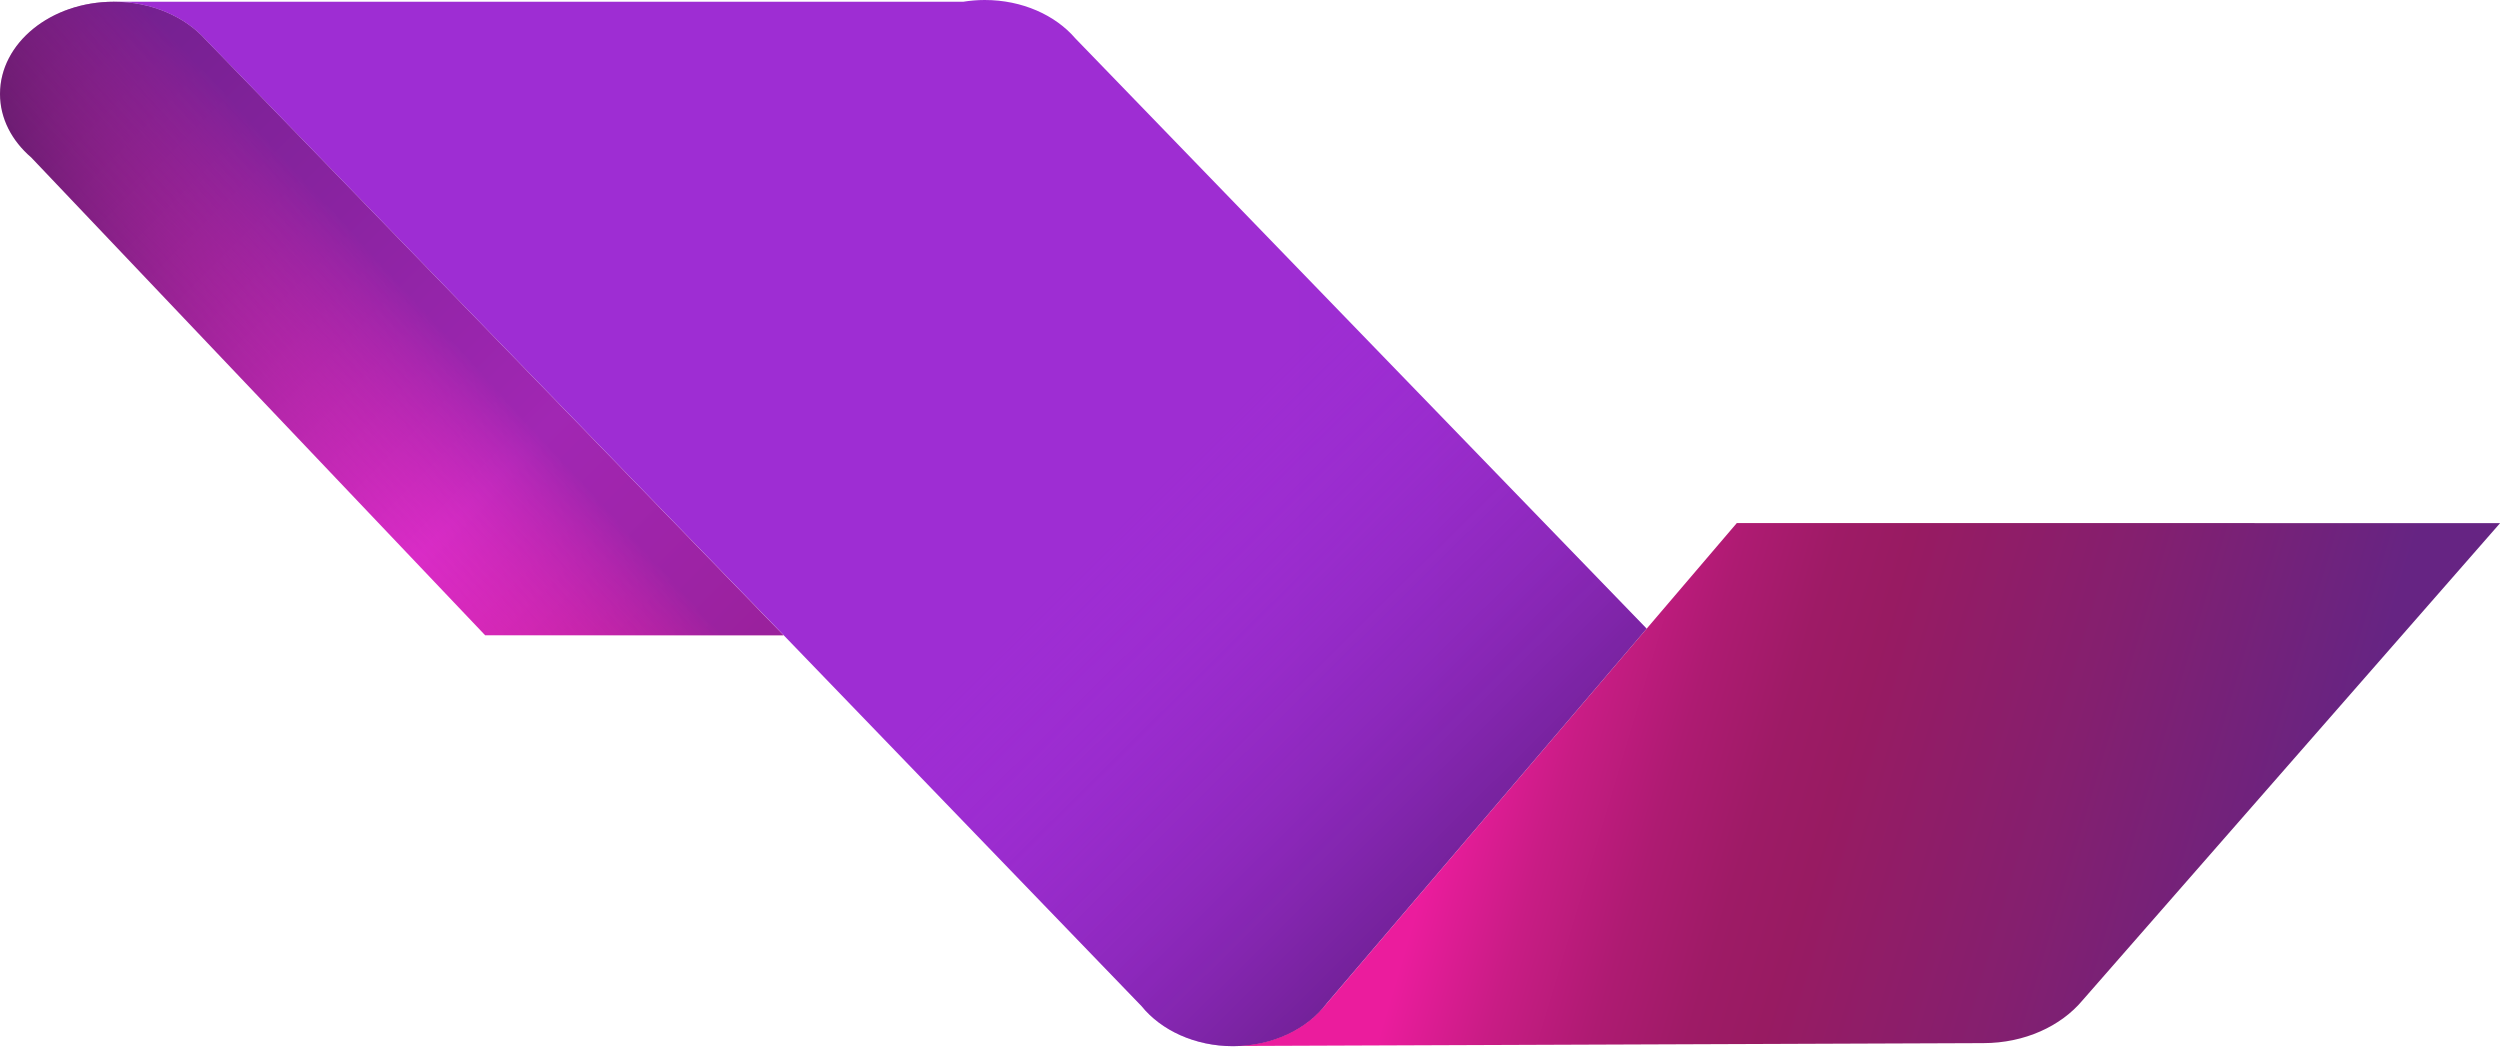
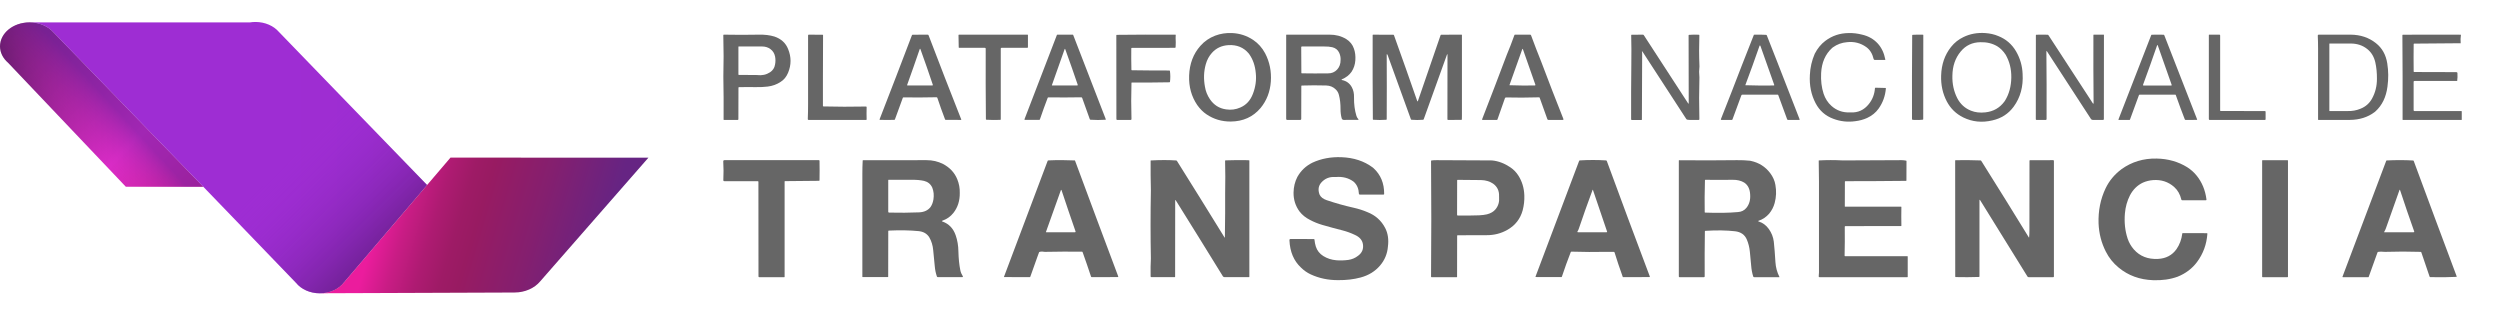
- <svg xmlns="http://www.w3.org/2000/svg" version="1.1" viewBox="0 0 271.3 113.52">
+ <svg xmlns="http://www.w3.org/2000/svg" version="1.1" id="Capa_1" x="0px" y="0px" viewBox="0 0 1046 138.18" style="enable-background:new 0 0 1046 138.18;" xml:space="preserve">
  <style type="text/css">
	.st0{fill:url(#SVGID_1_);}
- 	.st1{fill:url(#SVGID_00000158023079009650688450000008294902320413892781_);}
- 	.st2{fill:url(#SVGID_00000139258715634282862290000002340333600055667861_);}
- 	.st3{fill:url(#SVGID_00000000189523202895727950000007180721209116314770_);}
- 	.st4{fill:url(#SVGID_00000133507311146282193880000000652729968065372845_);}
+ 	.st1{fill:url(#SVGID_00000132072044785012134660000008508322930311767470_);}
+ 	.st2{fill:url(#SVGID_00000036968645250115104250000006983995274742216071_);}
+ 	.st3{fill:url(#SVGID_00000105413973765108365400000011865591977155133835_);}
+ 	.st4{fill:url(#SVGID_00000121959852877863814230000012457077881995285915_);}
+ 	.st5{fill:#666666;}
</style>
  <g id="figura">
    <g>
-       <linearGradient id="SVGID_1_" gradientUnits="userSpaceOnUse" x1="-19.754" y1="-20.619" x2="103.651" y2="102.786">
+       <linearGradient id="SVGID_1_" gradientUnits="userSpaceOnUse" x1="-19.753" y1="145.81" x2="103.653" y2="22.405" gradientTransform="matrix(1 0 0 -1 0 134.38)">
        <stop offset="0.088" style="stop-color:#3E164F" />
        <stop offset="0.592" style="stop-color:#DA2CC8" />
        <stop offset="0.67" style="stop-color:#D427B4" />
        <stop offset="0.83" style="stop-color:#C31A80" />
        <stop offset="0.976" style="stop-color:#B30D4B" />
      </linearGradient>
-       <path class="st0" d="M22.33,4.33c-2.24-2.51-5.88-4.14-9.99-4.14C5.52,0.19,0,4.67,0,10.2c0,2.67,1.29,5.09,3.39,6.89l0,0    l49.26,51.85h32.37L22.33,4.33z" />
-       <linearGradient id="SVGID_00000105422638795005841000000002868654312472600747_" gradientUnits="userSpaceOnUse" x1="12.339" y1="56.761" x2="178.684" y2="56.761">
+       <path class="st0" d="M22.33,13.52c-2.24-2.51-5.88-4.14-9.99-4.14C5.52,9.38,0,13.86,0,19.39c0,2.67,1.29,5.09,3.39,6.89l0,0    l49.26,51.85h32.37L22.33,13.52z" />
+       <linearGradient id="SVGID_00000029766328558912198810000016846901037422747778_" gradientUnits="userSpaceOnUse" x1="12.34" y1="68.425" x2="178.69" y2="68.425" gradientTransform="matrix(1 0 0 -1 0 134.38)">
        <stop offset="0.176" style="stop-color:#9E2DD3" />
        <stop offset="0.592" style="stop-color:#9E2DD3" />
        <stop offset="0.955" style="stop-color:#9D2DD1" />
      </linearGradient>
-       <path style="fill:url(#SVGID_00000105422638795005841000000002868654312472600747_);" d="M116.7,4.17L116.7,4.17    C114.54,1.65,110.94,0,106.86,0c-0.8,0-1.59,0.07-2.34,0.19l0,0H12.34c4.11,0,7.75,1.63,9.99,4.14l62.38,64.26l39.17,40.59l0,0    c2.12,2.62,5.78,4.35,9.93,4.35c4.3,0,8.06-1.85,10.15-4.63h0l34.73-40.68L116.7,4.17z" />
-       <linearGradient id="SVGID_00000147914527908888747330000006769006331185177238_" gradientUnits="userSpaceOnUse" x1="126.865" y1="62.476" x2="323.369" y2="121.218">
+       <path style="fill:url(#SVGID_00000029766328558912198810000016846901037422747778_);" d="M116.7,13.36L116.7,13.36    c-2.16-2.52-5.76-4.17-9.84-4.17c-0.8,0-1.59,0.07-2.34,0.19l0,0H12.34c4.11,0,7.75,1.63,9.99,4.14l62.38,64.26l39.17,40.59l0,0    c2.12,2.62,5.78,4.35,9.93,4.35c4.3,0,8.06-1.85,10.15-4.63l0,0l34.73-40.68L116.7,13.36z" />
+       <linearGradient id="SVGID_00000036253220796384985160000003004782799609398441_" gradientUnits="userSpaceOnUse" x1="126.869" y1="62.729" x2="323.373" y2="3.987" gradientTransform="matrix(1 0 0 -1 0 134.38)">
        <stop offset="0.176" style="stop-color:#EB1C9D" />
        <stop offset="0.23" style="stop-color:#C91C85" />
        <stop offset="0.285" style="stop-color:#AE1B72" />
        <stop offset="0.333" style="stop-color:#9E1B66" />
        <stop offset="0.37" style="stop-color:#981B62" />
        <stop offset="0.487" style="stop-color:#841F6F" />
        <stop offset="0.627" style="stop-color:#662483" />
      </linearGradient>
-       <path style="fill:url(#SVGID_00000147914527908888747330000006769006331185177238_);" d="M188.48,56.76l-44.84,52.53    c-0.05,0.07-0.11,0.13-0.17,0.19l-0.05,0.06l-0.01,0c-2.09,2.33-5.44,3.87-9.23,3.96l-0.02,0.01l81.07-0.31    c4.49,0,8.44-1.85,10.78-4.66l45.3-51.77L188.48,56.76z" />
-       <linearGradient id="SVGID_00000057829242155668589940000010903487970080219839_" gradientUnits="userSpaceOnUse" x1="59.454" y1="-2.951" x2="162.003" y2="100.527">
+       <path style="fill:url(#SVGID_00000036253220796384985160000003004782799609398441_);" d="M188.48,65.95l-44.84,52.53    c-0.05,0.07-0.11,0.13-0.17,0.19l-0.05,0.06h-0.01c-2.09,2.33-5.44,3.87-9.23,3.96l-0.02,0.01l81.07-0.31    c4.49,0,8.44-1.85,10.78-4.66l45.3-51.77L188.48,65.95z" />
+       <linearGradient id="SVGID_00000118375685199763943430000008887286125355639485_" gradientUnits="userSpaceOnUse" x1="59.454" y1="128.141" x2="162.003" y2="24.663" gradientTransform="matrix(1 0 0 -1 0 134.38)">
        <stop offset="0.176" style="stop-color:#9E2DD3;stop-opacity:0" />
        <stop offset="0.592" style="stop-color:#9E2DD3;stop-opacity:0" />
        <stop offset="0.672" style="stop-color:#8F29BF;stop-opacity:0.111" />
        <stop offset="0.836" style="stop-color:#681E8B;stop-opacity:0.336" />
        <stop offset="0.955" style="stop-color:#491561;stop-opacity:0.5" />
      </linearGradient>
-       <path style="fill:url(#SVGID_00000057829242155668589940000010903487970080219839_);" d="M116.7,4.17L116.7,4.17    C114.54,1.65,110.94,0,106.86,0c-0.8,0-1.59,0.07-2.34,0.19l0,0H12.34c4.11,0,7.75,1.63,9.99,4.14l62.38,64.26l39.17,40.59l0,0    c2.12,2.62,5.78,4.35,9.93,4.35c4.3,0,8.06-1.85,10.15-4.63h0l34.73-40.68L116.7,4.17z" />
-       <linearGradient id="SVGID_00000121259566376958630330000011038696769798099642_" gradientUnits="userSpaceOnUse" x1="-49.612" y1="122.266" x2="68.227" y2="14.062">
+       <path style="fill:url(#SVGID_00000118375685199763943430000008887286125355639485_);" d="M116.7,13.36L116.7,13.36    c-2.16-2.52-5.76-4.17-9.84-4.17c-0.8,0-1.59,0.07-2.34,0.19l0,0H12.34c4.11,0,7.75,1.63,9.99,4.14l62.38,64.26l39.17,40.59l0,0    c2.12,2.62,5.78,4.35,9.93,4.35c4.3,0,8.06-1.85,10.15-4.63l0,0l34.73-40.68L116.7,13.36z" />
+       <linearGradient id="SVGID_00000120543546767913429710000009702393188552094863_" gradientUnits="userSpaceOnUse" x1="-49.613" y1="2.926" x2="68.226" y2="111.129" gradientTransform="matrix(1 0 0 -1 0 134.38)">
        <stop offset="0.088" style="stop-color:#3E164F;stop-opacity:0" />
        <stop offset="0.679" style="stop-color:#D928B5;stop-opacity:0" />
        <stop offset="0.715" style="stop-color:#C527B2;stop-opacity:0.158" />
        <stop offset="0.788" style="stop-color:#9124A9;stop-opacity:0.482" />
        <stop offset="0.815" style="stop-color:#7C23A5;stop-opacity:0.6" />
      </linearGradient>
-       <path style="fill:url(#SVGID_00000121259566376958630330000011038696769798099642_);" d="M22.33,4.33    c-2.24-2.51-5.88-4.14-9.99-4.14C5.52,0.19,0,4.67,0,10.2c0,2.67,1.29,5.09,3.39,6.89l0,0l49.26,51.85h32.37L22.33,4.33z" />
+       <path style="fill:url(#SVGID_00000120543546767913429710000009702393188552094863_);" d="M22.33,13.52    c-2.24-2.51-5.88-4.14-9.99-4.14C5.52,9.38,0,13.86,0,19.39c0,2.67,1.29,5.09,3.39,6.89l0,0l49.26,51.85h32.37L22.33,13.52z" />
    </g>
  </g>
+   <path class="st5" d="M515.52,13.83c3.2,0.15,6.12,1.1,8.75,2.84c2.11,1.4,3.8,3.28,5.06,5.63c1.89,3.63,2.68,7.56,2.39,11.79  c-0.3,4.28-1.73,7.98-4.3,11.11c-3.16,3.73-7.31,5.61-12.46,5.65c-3.74,0.03-7.13-0.97-10.15-3.01c-1.41-0.94-2.7-2.23-3.88-3.88  c-2.43-3.57-3.57-7.68-3.4-12.35c0.18-4.92,1.74-9.06,4.7-12.41c1.7-1.93,3.76-3.35,6.19-4.28  C510.64,14.08,513.02,13.71,515.52,13.83z M507.06,22.13c-1.18,1.31-2.04,2.9-2.56,4.75c-0.85,3.02-0.96,6.17-0.34,9.45  c0.29,1.83,0.98,3.55,2.05,5.15c1.66,2.46,3.91,3.88,6.75,4.28c2.1,0.33,4.11,0.07,6.02-0.79c2.44-1.05,4.18-2.94,5.23-5.69  c1.12-2.9,1.52-5.8,1.21-8.69c-0.27-3.07-1.17-5.7-2.71-7.89c-0.09-0.12-0.18-0.24-0.27-0.36c-2.12-2.51-4.95-3.66-8.49-3.46  C511.13,19.06,508.84,20.14,507.06,22.13z" />
+   <path class="st5" d="M773.46,13.83c1.85-0.05,3.72,0.17,5.63,0.66c2.67,0.61,4.85,1.85,6.55,3.7c1.59,1.73,2.65,3.96,3.18,6.7  c0.03,0.13-0.03,0.19-0.16,0.19c-1.36,0-2.77,0-4.23,0c-0.26,0-0.43-0.13-0.5-0.38c-0.52-2.23-1.54-3.89-3.08-5  c-2.39-1.71-5.08-2.39-8.08-2.05c-2.17,0.18-4.12,0.9-5.87,2.15c-0.12,0.09-0.24,0.18-0.35,0.28c-2.83,2.58-4.36,6.09-4.59,10.51  c-0.16,3.14,0.18,6.02,1.04,8.64c0.68,2.03,1.77,3.72,3.26,5.06c2.15,1.93,4.69,2.84,7.63,2.74c0.15,0,0.3,0,0.45,0  c3.05,0.16,5.57-0.99,7.57-3.48c1.53-1.9,2.39-4.11,2.57-6.64c0.01-0.15,0.1-0.22,0.25-0.21c1.34,0.07,2.71,0.1,4.11,0.1  c0.15,0,0.22,0.08,0.21,0.23c-0.26,3.13-1.27,5.92-3.02,8.39c-1.21,1.7-2.82,3.01-4.84,3.94c-1.5,0.68-3.16,1.13-4.95,1.35  c-3.2,0.44-6.26,0.1-9.17-1.01c-3.3-1.21-5.78-3.38-7.43-6.53c-1.84-3.51-2.64-7.44-2.39-11.79c0.13-3.08,0.81-6.05,2.04-8.89  c1.16-2.24,2.62-4.03,4.4-5.37C766.54,14.96,769.8,13.87,773.46,13.83L773.46,13.83z" />
+   <path class="st5" d="M830.61,13.83c2.01,0.14,3.84,0.55,5.49,1.26c3.2,1.27,5.68,3.41,7.43,6.41c1.69,2.92,2.6,6.06,2.73,9.43  c0.32,5.29-0.93,9.86-3.74,13.7c-2.18,2.98-5.14,4.89-8.89,5.74c-4.35,1.04-8.42,0.62-12.21-1.24c-3.02-1.49-5.32-3.73-6.89-6.72  c-1.71-3.27-2.49-6.87-2.36-10.8c0.14-4.68,1.52-8.66,4.14-11.96c1.43-1.8,3.16-3.18,5.2-4.14  C824.25,14.17,827.29,13.61,830.61,13.83L830.61,13.83z M820.34,21.57c-2.25,2.72-3.4,6.07-3.46,10.04  c-0.1,3.43,0.58,6.59,2.03,9.45c1.29,2.49,3.21,4.25,5.77,5.26c1.74,0.7,3.72,0.94,5.94,0.7c3.4-0.36,6.08-1.88,8.05-4.57  c0.09-0.12,0.18-0.25,0.25-0.37c1.69-2.75,2.56-5.98,2.61-9.68c0.05-3.55-0.75-6.73-2.39-9.54c-1.03-1.55-2.21-2.73-3.55-3.54  c-2.06-1.19-4.39-1.74-7-1.66C825.2,17.71,822.45,19.01,820.34,21.57z" />
+   <path class="st5" d="M583.24,14.74c3.28,9.12,6.52,18.28,9.72,27.51c0.1,0.28,0.2,0.28,0.3,0c3.21-9.26,6.37-18.43,9.47-27.5  c0.05-0.14,0.15-0.22,0.3-0.22c2.69-0.03,5.52-0.04,8.5-0.03c0.09,0,0.14,0.05,0.14,0.14c0.04,8.5,0.04,16.97,0,25.41  c-0.01,2.83-0.01,5.68,0,8.55c0.02,1.03-0.03,1.54-0.14,1.55c-1.74,0.03-3.62,0.04-5.65,0.03c-0.19,0-0.28-0.1-0.28-0.29  c-0.01-9.19,0-18.13,0.03-26.81c0-0.56-0.09-0.57-0.28-0.05c-3.32,9.16-6.54,18.11-9.66,26.85c-0.05,0.14-0.15,0.22-0.3,0.23  c-1.59,0.13-3.19,0.13-4.78,0c-0.15-0.01-0.25-0.09-0.3-0.23c-3.25-8.97-6.5-17.95-9.75-26.92c-0.05-0.14-0.15-0.23-0.3-0.26  c-0.04-0.01-0.06,0-0.06,0.05c0.05,9.11,0.05,18.15,0,27.12c0,0.15-0.07,0.23-0.23,0.24c-1.78,0.13-3.57,0.13-5.34,0  c-0.15-0.01-0.23-0.09-0.23-0.24c-0.09-11.5-0.12-23.22-0.08-35.16c0-0.14,0.07-0.2,0.2-0.2c3.07-0.01,5.88,0,8.44,0.03  C583.09,14.53,583.19,14.6,583.24,14.74z" />
+   <path class="st5" d="M302.87,14.5c5.02,0.1,9.94,0.1,14.74,0c2.35-0.05,4.48,0.21,6.41,0.79c2.8,0.95,4.71,2.69,5.71,5.2  c1.38,3.34,1.38,6.65,0,9.96c-0.71,1.7-1.76,2.98-3.15,3.83c-1.58,1.05-3.36,1.69-5.37,1.94c-1.49,0.18-3.18,0.26-5.06,0.23  c-2.57-0.04-4.88-0.03-6.95,0.02c-0.15,0-0.23,0.08-0.23,0.23c-0.03,4.34-0.04,8.73-0.03,13.18c0,0.2-0.1,0.3-0.3,0.3  c-2.05,0-3.96,0-5.73,0c-0.11,0-0.16-0.05-0.16-0.16c0.05-6.18,0.01-12.09-0.1-17.73c0-0.15,0-0.3,0-0.45  c0.15-5.37,0.14-11.06-0.02-17.08C302.63,14.59,302.71,14.5,302.87,14.5z M322.36,20.55c-0.96-0.72-2.1-1.09-3.4-1.1  c-3.3-0.03-6.59-0.03-9.87,0c-0.09,0-0.14,0.05-0.14,0.14c0,3.73,0,7.58,0,11.53c0,0.15,0.07,0.23,0.22,0.23  c2.27,0.03,4.68,0.04,7.21,0.03c0.15,0,0.3,0.01,0.45,0.03c2.01,0.24,3.8-0.15,5.37-1.18c1.16-0.77,1.85-1.83,2.08-3.21  c0.23-1.17,0.23-2.31,0-3.43C324.01,22.31,323.37,21.29,322.36,20.55z" />
+   <path class="st5" d="M338.39,14.51c2.24-0.02,4.16-0.01,5.75,0.02c0.15,0,0.23,0.08,0.23,0.23c0.02,6,0,12.02-0.06,18.06  c-0.03,3.82-0.04,7.64,0,11.48c0,0.15,0.08,0.23,0.23,0.23c5.66,0.15,11.58,0.16,17.76,0.04c0.21,0,0.31,0.09,0.3,0.3  c-0.05,1.68-0.05,3.38,0,5.08c0,0.15-0.07,0.23-0.22,0.23c-8.16,0-16.19,0-24.07,0c-0.23,0-0.34-0.12-0.33-0.35  c0.09-1.97,0.12-4.07,0.12-6.29c-0.03-9.6-0.03-19.18,0-28.73C338.1,14.61,338.2,14.51,338.39,14.51z" />
+   <path class="st5" d="M381.87,14.53c1.79-0.03,3.88-0.04,6.27-0.03c0.19,0,0.32,0.09,0.38,0.27c4.47,11.73,9.02,23.47,13.67,35.21  c0.05,0.12,0,0.18-0.13,0.19c-2.44,0.01-4.56,0-6.36-0.02c-0.15,0-0.25-0.08-0.3-0.22c-1.12-2.93-2.18-5.91-3.2-8.96  c-0.06-0.19-0.19-0.28-0.4-0.28c-5.05,0.11-9.63,0.13-13.77,0.05c-0.15,0-0.25,0.07-0.3,0.21c-1.1,2.99-2.19,5.98-3.28,8.98  c-0.05,0.14-0.15,0.21-0.3,0.22c-1.93,0.05-3.92,0.04-5.95,0c-0.18,0-0.23-0.09-0.17-0.26c4.61-11.85,9.12-23.57,13.52-35.15  C381.61,14.6,381.72,14.53,381.87,14.53L381.87,14.53z M384.78,20.64c-1.71,4.98-3.45,9.95-5.23,14.89c-0.06,0.16,0,0.23,0.17,0.23  c3.44,0,6.88,0,10.33,0c0.23,0,0.31-0.11,0.23-0.33c-1.67-5-3.39-9.93-5.15-14.8C385.01,20.32,384.89,20.32,384.78,20.64  L384.78,20.64z" />
+   <path class="st5" d="M401.26,14.5c9.55,0,19.1,0,28.66,0c0.11,0,0.17,0.06,0.17,0.17c0,1.61,0,3.29,0,5.04c0,0.2-0.1,0.3-0.3,0.3  c-3.55,0-7.13,0-10.75,0c-0.21,0-0.32,0.1-0.32,0.32c0,9.77,0,19.63,0,29.59c0,0.14-0.07,0.22-0.22,0.23  c-1.99,0.08-3.92,0.06-5.77-0.05c-0.15-0.01-0.23-0.09-0.23-0.24c-0.09-9.59-0.12-19.42-0.08-29.49c0-0.24-0.12-0.36-0.36-0.36  c-3.7,0-7.27,0-10.72,0c-0.14,0-0.2-0.07-0.21-0.2c-0.02-1.67-0.05-3.37-0.09-5.1C401.05,14.57,401.12,14.5,401.26,14.5L401.26,14.5  z" />
+   <path class="st5" d="M442.4,14.5c2.14,0,4.29,0,6.46,0c0.07,0,0.13,0.04,0.15,0.1c4.58,11.78,9.13,23.54,13.65,35.28  c0.05,0.14,0.01,0.21-0.14,0.22c-2.08,0.14-4.16,0.14-6.24,0c-0.15-0.01-0.25-0.08-0.31-0.23c-0.99-2.64-2.05-5.6-3.18-8.87  c-0.07-0.19-0.2-0.29-0.41-0.29c-4.65,0.08-9.22,0.09-13.72,0.03c-0.15,0-0.25,0.07-0.31,0.21c-1.07,2.77-2.15,5.77-3.25,8.99  c-0.05,0.15-0.16,0.22-0.32,0.22c-2.02,0-3.98,0-5.9,0c-0.23,0-0.3-0.1-0.22-0.31c4.52-11.75,9.04-23.5,13.56-35.26  C442.28,14.54,442.33,14.5,442.4,14.5L442.4,14.5z M445.4,20.68c-1.71,4.95-3.47,9.92-5.28,14.92c-0.04,0.11,0,0.17,0.12,0.17  c3.51,0,6.99,0,10.43,0c0.23,0,0.32-0.11,0.24-0.33c-1.68-4.96-3.41-9.88-5.18-14.76C445.61,20.37,445.5,20.37,445.4,20.68  L445.4,20.68z" />
+   <path class="st5" d="M491.76,14.51c0.18,0,0.23,0.08,0.16,0.24c-0.05,0.3-0.06,0.66-0.04,1.1c0.08,1.27,0.08,2.55,0,3.84  c0,0.22-0.11,0.32-0.32,0.32c-6.16-0.01-12.16,0-18,0.03c-0.15,0-0.23,0.08-0.23,0.23c-0.04,2.84-0.02,5.81,0.05,8.89  c0,0.15,0.08,0.23,0.23,0.23c5.19,0.08,10.41,0.12,15.64,0.11c0.15,0,0.23,0.08,0.25,0.23c0.2,1.47,0.21,2.97,0.03,4.47  c-0.02,0.15-0.1,0.23-0.25,0.23c-4.97,0.09-10.2,0.13-15.7,0.11c-0.11,0-0.17,0.05-0.17,0.16c-0.15,5.06-0.15,10.09,0,15.07  c0,0.27-0.13,0.41-0.4,0.41c-1.91,0-3.76,0-5.56,0c-0.23,0-0.35-0.12-0.35-0.35c0.01-11.96,0-23.64-0.03-35.02  c0-0.15,0.08-0.23,0.23-0.23C474.92,14.49,483.07,14.46,491.76,14.51L491.76,14.51z" />
+   <path class="st5" d="M538.27,14.5c6,0.04,12.01,0.04,18.01,0c2.58-0.02,4.9,0.59,6.95,1.83c1.61,1,2.7,2.35,3.26,4.05  c0.51,1.42,0.71,3.03,0.59,4.81c-0.11,1.76-0.63,3.37-1.58,4.84c-0.96,1.37-2.31,2.43-4.05,3.15c-0.22,0.09-0.2,0.19,0.03,0.31  c1.84,0.36,3.21,1.35,4.11,2.98c0.69,1.26,1,2.71,0.93,4.36c-0.04,2.78,0.3,5.33,1.01,7.65c0.18,0.56,0.44,1.01,0.78,1.34  c0.19,0.21,0.15,0.31-0.14,0.32c-1.85,0.04-3.81,0.05-5.89,0.03c-0.49,0-0.8-0.24-0.93-0.71c-0.32-1.17-0.48-2.43-0.47-3.79  c0.01-2.2-0.21-4.19-0.68-5.96c-0.25-0.98-0.73-1.77-1.44-2.39c-1.02-0.99-2.31-1.5-3.85-1.55c-3.48-0.1-6.89-0.09-10.21,0.02  c-0.15,0-0.23,0.08-0.23,0.23c-0.03,4.34-0.04,8.89-0.03,13.67c0,0.32-0.16,0.49-0.48,0.49c-1.78,0-3.56,0-5.33,0  c-0.32,0-0.49-0.16-0.49-0.49c0-11.68,0-23.37,0-35.07C538.16,14.54,538.2,14.5,538.27,14.5z M544.43,19.73  c0.02,3.84,0.04,7.41,0.06,10.72c0,0.15,0.08,0.23,0.23,0.23c3.55,0.06,7.18,0.07,10.89,0.02c1.55,0.02,2.83-0.5,3.83-1.58  c0.99-1.06,1.48-2.41,1.46-4.05c0.06-1.02-0.14-2.02-0.59-3.01c-0.56-1.2-1.52-1.97-2.87-2.3c-0.98-0.23-2.12-0.33-3.4-0.31  c-2.89,0.04-5.99,0.04-9.32,0C544.53,19.46,544.43,19.55,544.43,19.73z" />
+   <path class="st5" d="M633.89,14.5c2.11,0,4.21,0,6.28,0c0.21,0,0.36,0.1,0.43,0.3c1.44,3.9,2.88,7.63,4.31,11.18  c2.94,7.81,6,15.72,9.19,23.73c0.13,0.31,0.02,0.47-0.32,0.47c-2.08,0-4.04,0-5.9,0c-0.23,0-0.39-0.11-0.47-0.33  c-1.08-2.92-2.16-5.91-3.21-8.95c-0.04-0.13-0.13-0.18-0.26-0.18c-4.99,0.15-9.58,0.16-13.8,0.05c-0.24,0-0.4,0.1-0.48,0.33  c-1,2.9-2.04,5.86-3.12,8.87c-0.05,0.15-0.16,0.22-0.31,0.22c-2.16,0-4.11,0-5.87,0c-0.24,0-0.32-0.11-0.23-0.33  c3.51-9.01,6.94-17.97,10.29-26.88c1.13-2.69,2.19-5.45,3.2-8.27C633.67,14.57,633.76,14.5,633.89,14.5L633.89,14.5z M636.91,20.6  c-1.77,5.03-3.54,10.02-5.33,14.95c-0.02,0.07,0,0.1,0.08,0.11c3.35,0.12,6.82,0.16,10.42,0.11c0.29,0,0.39-0.14,0.29-0.41  c-1.75-4.96-3.47-9.88-5.18-14.75C637.09,20.34,637,20.34,636.91,20.6L636.91,20.6z" />
+   <path class="st5" d="M682.7,14.53c1.26-0.03,2.83-0.04,4.72-0.02c0.15,0,0.26,0.07,0.34,0.19c6.18,9.54,12.35,19.05,18.52,28.5  c0.19,0.29,0.28,0.27,0.28-0.08c-0.02-9.65-0.04-19.08-0.05-28.3c0-0.15,0.07-0.23,0.23-0.24c1.33-0.1,2.68-0.12,4.05-0.05  c0.15,0,0.22,0.09,0.22,0.23c-0.15,4.27-0.14,8.61,0.05,13.03c-0.18,1.59-0.19,2.94-0.05,4.05c0.02,0.15,0.03,0.3,0.03,0.45  c-0.16,5.79-0.17,11.65-0.02,17.58c0,0.21-0.1,0.32-0.31,0.32c-1.2,0-2.4,0-3.6,0c-0.87,0-1.39-0.12-1.55-0.36  c-6.14-9.45-12.26-18.87-18.36-28.25c-0.08-0.13-0.16-0.12-0.23,0.01c0.07,0.09,0.11,0.44,0.11,1.04  c-0.01,8.98-0.04,18.11-0.11,27.39c0,0.12-0.06,0.18-0.18,0.18c-1.31,0-2.65,0-4.03,0c-0.2,0-0.3-0.1-0.3-0.3  c-0.03-7.8,0-15.58,0.09-23.33c0.06-4.03,0.04-7.96-0.06-11.79C682.48,14.61,682.55,14.53,682.7,14.53z" />
+   <path class="st5" d="M733.94,14.52c1.92-0.05,3.58-0.03,4.99,0.06c0.15,0.01,0.25,0.08,0.31,0.23c1.37,3.57,2.79,7.18,4.26,10.84  c3.12,8.12,6.27,16.2,9.46,24.27c0.07,0.18,0.01,0.26-0.18,0.26c-1.52,0-3.07,0-4.64,0c-0.19,0-0.33-0.09-0.4-0.27  c-1.26-3.34-2.5-6.72-3.71-10.11c-0.05-0.13-0.14-0.2-0.28-0.2c-4.96,0-9.86,0-14.71,0c-0.24,0-0.4,0.11-0.48,0.34  c-1.19,3.26-2.42,6.6-3.69,10.02c-0.05,0.15-0.16,0.22-0.32,0.22c-1.38,0-2.78,0-4.21,0c-0.3,0-0.4-0.14-0.28-0.42  c2.98-7.53,5.9-15,8.74-22.42c1.58-4.08,3.25-8.31,5-12.71C733.82,14.55,733.87,14.52,733.94,14.52L733.94,14.52z M736.12,19.36  c-1.84,5.31-3.79,10.71-5.85,16.19c-0.03,0.07,0,0.1,0.07,0.11c3.77,0.13,7.7,0.17,11.79,0.11c0.2,0,0.27-0.1,0.2-0.29  c-1.91-5.37-3.82-10.74-5.71-16.11C736.45,18.88,736.28,18.88,736.12,19.36z" />
+   <path class="st5" d="M804.55,14.52c0.1,0,0.16,0.06,0.16,0.16c0.01,11.88,0,23.59-0.03,35.13c0,0.15-0.08,0.24-0.22,0.27  c-0.7,0.13-2.05,0.16-4.05,0.08c-0.28-0.01-0.43-0.16-0.43-0.45c-0.04-11.88-0.01-23.51,0.08-34.9c0-0.15,0.08-0.23,0.23-0.24  C801.48,14.49,802.89,14.47,804.55,14.52z" />
+   <path class="st5" d="M852.05,14.53c1.56-0.05,3.11-0.05,4.67,0c0.15,0,0.27,0.07,0.35,0.19c6.14,9.48,12.32,18.95,18.51,28.42  c0.26,0.39,0.38,0.35,0.38-0.12c-0.09-9.2-0.12-18.65-0.08-28.34c0-0.12,0.06-0.18,0.18-0.18c1.38,0,2.75,0,4.11,0  c0.08,0,0.12,0.04,0.12,0.12c-0.03,11.86-0.04,23.6-0.03,35.22c0,0.22-0.11,0.33-0.33,0.33c-1.43,0-2.87,0-4.32,0  c-0.33,0-0.59-0.14-0.77-0.41c-6.11-9.36-12.23-18.79-18.38-28.27c-0.17-0.27-0.26-0.24-0.25,0.08c0.09,9.19,0.12,18.59,0.08,28.19  c0,0.28-0.14,0.42-0.42,0.42c-1.37,0-2.63,0-3.77,0c-0.21,0-0.32-0.1-0.32-0.32c-0.01-11.86,0-23.56,0.03-35.11  C851.82,14.61,851.9,14.53,852.05,14.53L852.05,14.53z" />
+   <path class="st5" d="M900.33,14.53c1.63-0.05,3.26-0.05,4.9,0c0.15,0,0.25,0.08,0.31,0.22c4.49,11.52,9.07,23.25,13.73,35.19  c0.06,0.14,0.01,0.22-0.14,0.22c-1.24,0.03-2.79,0.04-4.65,0.02c-0.18,0-0.31-0.09-0.37-0.26c-1.17-2.99-2.43-6.4-3.78-10.2  c-0.03-0.07-0.08-0.11-0.15-0.11c-4.84,0-9.82,0-14.94,0c-0.16,0-0.27,0.08-0.32,0.23c-1.2,3.33-2.44,6.72-3.73,10.17  c-0.04,0.12-0.13,0.18-0.26,0.18c-1.75,0.01-3.22,0-4.42-0.02c-0.15,0-0.2-0.08-0.14-0.22c4.55-11.73,9.11-23.46,13.68-35.2  C900.08,14.6,900.18,14.53,900.33,14.53L900.33,14.53z M902.49,19.09c-1.89,5.51-3.84,10.96-5.84,16.37c-0.08,0.21,0,0.32,0.22,0.32  c3.87,0,7.72,0,11.57,0c0.18,0,0.25-0.09,0.19-0.26c-1.95-5.58-3.88-11.06-5.78-16.43C902.72,18.75,902.61,18.75,902.49,19.09z" />
+   <path class="st5" d="M924.35,14.5c1.46,0,2.87,0,4.24,0c0.21,0,0.32,0.1,0.32,0.32c0,10.37,0,20.83,0,31.39  c0,0.15,0.07,0.23,0.22,0.23c6.16,0.03,12.32,0.04,18.49,0.03c0.21,0,0.31,0.1,0.31,0.31c0,1.14,0,2.17,0,3.09  c0,0.21-0.1,0.32-0.32,0.32c-7.59,0-15.28,0-23.06,0c-0.25,0-0.38-0.13-0.37-0.38c0.04-11.76,0.04-23.47,0-35.12  C924.18,14.56,924.24,14.5,924.35,14.5L924.35,14.5z" />
+   <path class="st5" d="M970.21,14.5c4.43-0.04,8.86-0.04,13.28,0c4.14,0.03,7.67,1.22,10.61,3.57c2.59,2.04,4.16,4.85,4.73,8.44  c0.51,3.2,0.54,6.44,0.09,9.7c-0.56,4.4-2.24,7.87-5.04,10.4c-0.11,0.1-0.23,0.2-0.35,0.29c-2.85,2.15-6.31,3.24-10.37,3.27  c-4.35,0.03-8.73,0.03-13.14,0c-0.09,0-0.14-0.05-0.14-0.14c-0.03-9.96-0.03-19.9,0-29.8c0-1.9-0.04-3.65-0.12-5.26  C969.74,14.67,969.89,14.5,970.21,14.5z M990.5,20.55c-1.9-1.54-4.2-2.32-6.89-2.34c-2.93-0.02-5.88-0.02-8.87,0  c-0.09,0-0.14,0.05-0.14,0.14c0,9.21,0,18.55,0,28c0,0.08,0.04,0.11,0.11,0.11c2.66-0.03,5.21-0.03,7.65,0  c1.83,0.05,3.61-0.27,5.32-0.99c2.1-0.84,3.69-2.24,4.78-4.22c1.37-2.49,2.06-5.25,2.05-8.3c0.02-2.48-0.21-4.77-0.68-6.86  C993.29,23.74,992.18,21.9,990.5,20.55z" />
+   <path class="st5" d="M1005.38,14.53c8.02-0.04,16.11-0.05,24.28-0.01c-0.18,1.24-0.21,2.43-0.11,3.57  c-6.56,0.02-13.04,0.07-19.44,0.16c-0.15,0-0.23,0.08-0.23,0.23c-0.05,3.81-0.05,7.62,0,11.42c0,0.15,0.08,0.23,0.23,0.23  c5.84,0.02,11.76,0.04,17.75,0.05c0.03,0.07,0.05,0.11,0.09,0.11c0.15,0,0.23,0.09,0.24,0.23c0.07,1.26,0.04,2.37-0.1,3.33  c-5.61,0.02-11.56,0.03-17.86,0.02c-0.25,0-0.37,0.12-0.37,0.37c0,3.95,0,7.9,0,11.86c0,0.25,0.13,0.37,0.37,0.37  c6.65,0,13.18,0,19.57,0c0.14,0,0.2,0.07,0.2,0.2c0,1.14,0,2.27,0,3.4c0,0.08-0.04,0.11-0.11,0.11c-8.21,0-16.39,0-24.53,0  c-0.08,0-0.12-0.04-0.12-0.12c0.04-12.1,0.01-23.86-0.08-35.3C1005.16,14.61,1005.23,14.53,1005.38,14.53z" />
+   <path class="st5" d="M561.24,65.77c5.14,0.19,9.5,1.62,13.07,4.28c0.12,0.09,0.23,0.18,0.35,0.29c3.02,2.75,4.51,6.35,4.47,10.8  c0,0.18-0.09,0.27-0.27,0.27c-3.3,0-6.61,0-9.91,0c-0.25,0-0.38-0.13-0.39-0.37c-0.08-2.02-0.75-3.63-2-4.84  c-0.11-0.1-0.23-0.2-0.35-0.29c-2.03-1.46-4.44-2.08-7.24-1.85c-0.15,0.01-0.3,0.01-0.45,0c-2.31-0.14-4.2,0.64-5.69,2.32  c-1.14,1.3-1.42,2.85-0.85,4.68c0.04,0.14,0.09,0.28,0.16,0.42c0.49,1.01,1.47,1.77,2.94,2.27c3.68,1.25,7.45,2.31,11.34,3.18  c2.01,0.45,3.91,1.06,5.71,1.83c3.33,1.31,5.81,3.52,7.43,6.64c1.15,2.22,1.53,4.8,1.15,7.74c-0.24,3.01-1.33,5.66-3.29,7.96  c-2.08,2.44-4.8,4.11-8.16,5.01c-2.87,0.77-5.99,1.13-9.37,1.1c-4.14,0.02-7.96-0.78-11.45-2.39c-1.53-0.71-2.9-1.67-4.11-2.87  c-3.01-2.8-4.62-6.61-4.83-11.43c-0.01-0.35,0.16-0.52,0.5-0.53c3.46-0.01,6.7,0,9.72,0.03c0.15,0,0.23,0.08,0.25,0.23  c0.11,1.08,0.3,2.05,0.57,2.9c0.54,1.68,1.58,3,3.12,3.97c1.61,1,3.42,1.59,5.43,1.77c1.61,0.14,3.29,0.09,5.04-0.14  c1.53-0.22,2.9-0.8,4.11-1.75c1.67-1.24,2.33-2.86,2-4.87c-0.28-1.69-1.4-2.97-3.35-3.85c-1.65-0.79-3.39-1.42-5.2-1.89  c-2.81-0.71-5.62-1.47-8.41-2.28c-1.82-0.53-3.56-1.23-5.2-2.11c-1.78-0.89-3.23-2.06-4.36-3.52c-1.7-2.32-2.53-4.94-2.5-7.85  c0.03-2.39,0.56-4.6,1.6-6.61c1.48-2.63,3.58-4.62,6.3-5.96C552.76,66.37,556.8,65.61,561.24,65.77L561.24,65.77z" />
+   <path class="st5" d="M902.34,66.34c4.77,0.09,9.04,1.3,12.8,3.63c1.53,0.99,2.81,2.12,3.83,3.38c2.32,2.82,3.73,6.2,4.22,10.13  c0.03,0.21-0.07,0.31-0.27,0.31c-3.18,0-6.47,0-9.87,0c-0.2,0-0.33-0.1-0.38-0.3c-0.5-2.17-1.52-3.94-3.04-5.3  c-2.46-2.14-5.38-3.08-8.75-2.84c-1.48,0.11-2.89,0.45-4.25,1.04c-2.34,1.1-4.16,2.88-5.46,5.35c-1.18,2.32-1.88,4.85-2.11,7.57  c-0.32,3.77,0.07,7.28,1.15,10.55c0.55,1.64,1.41,3.14,2.59,4.5c2.53,2.86,5.89,4.18,10.1,3.97c3.34-0.17,5.92-1.53,7.74-4.08  c1.31-1.89,2.12-4.06,2.43-6.54c0.02-0.12,0.09-0.18,0.21-0.18c3.58-0.01,6.94,0,10.08,0.03c0.15,0,0.22,0.08,0.21,0.23  c-0.31,4.42-1.75,8.36-4.32,11.82c-2.04,2.75-4.75,4.8-8.13,6.16c-3.1,1.12-6.51,1.6-10.24,1.46c-5.59-0.19-10.4-1.94-14.43-5.26  c-2.3-1.89-4.1-4.14-5.4-6.75c-1.83-3.62-2.84-7.53-3.01-11.73c-0.18-5.3,0.8-10.21,2.95-14.71c1.5-3.14,3.72-5.81,6.64-7.99  C891.93,67.7,896.83,66.23,902.34,66.34z" />
+   <path class="st5" d="M303.14,67.01c12.97,0,26.13,0,39.47,0c0.18,0,0.27,0.09,0.28,0.27c0.05,2.74,0.05,5.46,0,8.14  c0,0.15-0.08,0.23-0.23,0.23c-4.52,0.08-9.26,0.13-14.21,0.14c-0.11,0-0.17,0.06-0.17,0.17c0,13.31,0,26.6,0,39.87  c0,0.09-0.05,0.14-0.14,0.14c-3.51,0-7,0-10.47,0c-0.21,0-0.32-0.11-0.32-0.32c0.01-13.36,0-26.56-0.03-39.6  c0-0.15-0.08-0.23-0.23-0.23c-4.34-0.03-9.01-0.04-14.01-0.02c-0.31,0-0.45-0.15-0.44-0.46c0.13-2.58,0.12-5.18-0.03-7.79  C302.61,67.19,302.78,67.01,303.14,67.01L303.14,67.01z" />
+   <path class="st5" d="M361.13,67.04c8.93,0,17.76,0,26.49-0.03c2.52-0.01,4.84,0.53,6.95,1.6c2.84,1.49,4.83,3.63,5.96,6.41  c0.75,1.85,1.09,3.75,1.04,5.71c0.04,3.24-0.83,6-2.62,8.3c-1.2,1.54-2.74,2.63-4.62,3.29c-0.32,0.13-0.32,0.26,0,0.37  c2.67,0.95,4.51,2.86,5.52,5.73c0.73,2.09,1.12,4.37,1.15,6.84c0.07,2.9,0.33,5.49,0.79,7.76c0.18,0.9,0.52,1.72,1.01,2.48  c0.18,0.3,0.1,0.45-0.25,0.45c-3.28,0-6.67,0-10.16,0c-0.21,0-0.35-0.1-0.41-0.31c-0.47-1.39-0.76-2.83-0.88-4.31  c-0.24-2.24-0.45-4.46-0.65-6.67c-0.17-1.98-0.71-3.76-1.63-5.35c-0.98-1.58-2.51-2.44-4.59-2.62c-3.59-0.35-7.7-0.42-12.35-0.21  c-0.15,0.01-0.23,0.09-0.23,0.23c-0.03,6.14-0.04,12.49-0.03,19.04c0,0.12-0.06,0.18-0.18,0.18c-3.41,0-6.9,0-10.46,0  c-0.11,0-0.17-0.06-0.17-0.17c0.03-14.36,0.03-28.67,0-42.93c0-1.97,0.04-3.86,0.14-5.68C360.99,67.09,361.04,67.04,361.13,67.04z   M389.34,86.62c0.62-0.92,1.02-1.99,1.21-3.18c0.27-1.76,0.12-3.39-0.48-4.92c-0.68-1.5-1.83-2.44-3.46-2.84  c-1.45-0.32-3.1-0.47-4.95-0.45c-3.26,0.03-6.56,0.03-9.88,0c-0.09,0-0.14,0.05-0.14,0.14c0,4.26,0,8.67,0,13.23  c0,0.23,0.12,0.35,0.35,0.35c4.41,0.1,8.61,0.07,12.59-0.1C386.68,88.75,388.27,88.01,389.34,86.62z" />
+   <path class="st5" d="M449.65,67.12c0.07,0,0.13,0.04,0.15,0.11c5.98,16.17,12.01,32.3,18.06,48.4c0.08,0.2,0,0.3-0.2,0.3  c-3.53,0.03-7.14,0.04-10.83,0.03c-0.18,0-0.29-0.09-0.35-0.25c-1.14-3.45-2.31-6.85-3.51-10.2c-0.05-0.14-0.15-0.21-0.3-0.21  c-5.18-0.05-10.35-0.03-15.5,0.08c-0.15,0-0.3-0.01-0.45-0.04c-0.7-0.15-1.35-0.11-1.94,0.13c-0.01,0-0.26,0.66-0.73,1.97  c-0.99,2.74-1.99,5.51-2.97,8.34c-0.05,0.12-0.13,0.18-0.26,0.18c-3.56,0.01-7.11,0-10.66-0.03c-0.09,0-0.12-0.04-0.09-0.13  c6.22-16.56,12.31-32.72,18.26-48.47c0.05-0.14,0.16-0.22,0.31-0.22C442.24,66.94,445.91,66.95,449.65,67.12z M443.83,79.68  c-2.07,5.84-4.13,11.62-6.19,17.33c-0.04,0.1,0,0.16,0.11,0.16c4.04,0,8.04,0,12.01,0c0.24,0,0.32-0.11,0.25-0.34  c-2.01-5.78-3.96-11.49-5.83-17.15C444.06,79.35,443.94,79.35,443.83,79.68L443.83,79.68z" />
+   <path class="st5" d="M492.44,67.34c6.66,10.61,13.28,21.28,19.88,31.98c0.12,0.19,0.18,0.18,0.17-0.05  c0.04-3.41,0.08-6.77,0.11-10.09c0.03-2.73,0.03-5.51,0-8.33c0.1-4.69,0.09-9.2-0.02-13.53c0-0.15,0.07-0.23,0.22-0.23  c2.72-0.09,5.55-0.12,8.47-0.08c0.98,0.01,1.46,0.05,1.46,0.11c0,16.07,0,32.31,0,48.69c0,0.1-0.05,0.15-0.15,0.15  c-3.35,0-6.77,0-10.24,0c-0.31,0-0.54-0.13-0.71-0.4c-6.54-10.61-13.08-21.17-19.63-31.65c-0.2-0.32-0.3-0.29-0.3,0.09  c-0.03,10.43-0.04,21.03-0.03,31.78c0,0.12-0.06,0.18-0.18,0.18c-3.22,0-6.47,0-9.75,0c-0.2,0-0.31-0.1-0.32-0.31  c-0.05-3.02-0.01-5.43,0.1-7.23c0.01-0.15,0.01-0.3,0.01-0.45c-0.18-9.08-0.18-18.46,0-28.13c0-0.15,0-0.3,0-0.45  c-0.1-3.91-0.14-7.95-0.11-12.14c0-0.08,0.04-0.12,0.11-0.12c3.91-0.21,7.42-0.21,10.55,0C492.25,67.15,492.37,67.21,492.44,67.34  L492.44,67.34z" />
+   <path class="st5" d="M601.1,67.01c7.72,0,15.33,0.04,22.84,0.11c0.15,0,0.3,0.01,0.45,0.02c2.6,0.26,5.15,1.24,7.63,2.93  c1.32,0.91,2.41,2.03,3.26,3.38c1.56,2.44,2.39,5.2,2.5,8.3c0.08,2.11-0.16,4.2-0.7,6.27c-0.98,3.54-3.08,6.24-6.3,8.1  c-2.71,1.56-5.69,2.32-8.98,2.28c-4.05,0-8.01,0.01-11.9,0.03c-0.15,0-0.23,0.08-0.23,0.23c-0.03,5.61-0.04,11.34-0.03,17.17  c0,0.09-0.04,0.14-0.14,0.14c-3.36,0-6.87,0-10.53,0c-0.14,0-0.22-0.07-0.22-0.22c0.14-16.16,0.14-32.28,0-48.37  c0-0.15,0.07-0.23,0.22-0.25C599.52,67.05,600.22,67.01,601.1,67.01L601.1,67.01z M625.77,87.52c1.13-1.41,1.62-3.07,1.45-4.98  c-0.01-0.15-0.01-0.3-0.01-0.45c0.09-2.23-0.74-3.99-2.51-5.26c-1.42-0.95-3.1-1.45-5.04-1.49c-3.31-0.07-6.56-0.1-9.76-0.09  c-0.15,0-0.23,0.08-0.23,0.23c-0.03,4.71-0.04,9.51-0.03,14.39c0,0.21,0.11,0.32,0.32,0.32c3.15,0.03,6.12-0.01,8.91-0.1  c1.28-0.06,2.38-0.21,3.29-0.42C623.73,89.27,624.93,88.56,625.77,87.52L625.77,87.52z" />
+   <path class="st5" d="M672.29,67.36c5.83,15.89,11.83,32,17.99,48.31c0.07,0.17,0,0.26-0.18,0.26c-3.55,0.03-7.21,0.04-10.99,0.03  c-0.07,0-0.13-0.04-0.15-0.11c-1.3-3.61-2.44-7.02-3.43-10.23c-0.04-0.14-0.14-0.22-0.29-0.23c-0.93-0.03-1.85-0.04-2.79-0.02  c-5.08,0.1-10.06,0.08-14.94-0.08c-0.15,0-0.25,0.06-0.31,0.2c-1.28,3.28-2.52,6.7-3.7,10.25c-0.05,0.13-0.14,0.2-0.27,0.2  c-3.57,0.01-7.11,0-10.62-0.03c-0.15,0-0.19-0.07-0.14-0.21c6.18-16.34,12.26-32.46,18.23-48.36c0.05-0.14,0.15-0.22,0.3-0.23  c3.66-0.22,7.31-0.22,10.97,0C672.13,67.15,672.23,67.22,672.29,67.36L672.29,67.36z M666.33,79.48  c-2.01,5.41-3.92,10.77-5.71,16.09c-0.16,0.48-0.34,0.87-0.54,1.18c-0.21,0.28-0.14,0.42,0.21,0.42c4.06,0,8.03,0,11.9,0  c0.21,0,0.27-0.1,0.21-0.29c-2.02-5.86-3.99-11.66-5.91-17.4C666.44,79.32,666.38,79.32,666.33,79.48L666.33,79.48z" />
+   <path class="st5" d="M702.55,67.04c8.19,0.08,16.25,0.07,24.19-0.03c1.9-0.02,3.7,0.05,5.37,0.23c0.15,0.02,0.3,0.05,0.44,0.08  c3.38,0.72,6.08,2.43,8.11,5.13c1.17,1.57,1.9,3.21,2.17,4.92c0.46,2.56,0.36,5.08-0.31,7.57c-0.44,1.64-1.21,3.12-2.3,4.45  c-1.28,1.44-2.74,2.43-4.36,2.95c-0.33,0.11-0.33,0.23,0,0.34c1.69,0.53,3.11,1.58,4.25,3.18c1.12,1.59,1.81,3.35,2.05,5.26  c0.25,2.33,0.48,5.18,0.68,8.55c0.13,2.17,0.68,4.22,1.66,6.17c0.04,0.09,0.01,0.14-0.09,0.14c-3.45,0-6.93,0-10.44,0  c-0.23,0-0.37-0.11-0.44-0.33c-0.43-1.39-0.71-2.86-0.83-4.4c-0.18-2-0.36-3.99-0.56-5.96c-0.18-1.81-0.6-3.49-1.26-5.04  c-0.86-2.05-2.51-3.21-4.95-3.49c-3.58-0.41-7.71-0.47-12.38-0.18c-0.15,0.01-0.23,0.09-0.23,0.24c-0.09,6.02-0.12,12.29-0.08,18.81  c0,0.23-0.12,0.35-0.35,0.35c-3.48,0-6.87,0-10.15,0c-0.21,0-0.32-0.1-0.32-0.32c0-16.07,0-32.23,0-48.5  C702.44,67.07,702.48,67.04,702.55,67.04L702.55,67.04z M713.33,76.55c-0.12,3.92-0.15,7.99-0.08,12.21c0,0.12,0.06,0.18,0.19,0.19  c5.26,0.2,9.81,0.13,13.65-0.22c1.49-0.08,2.68-0.65,3.57-1.72c1.25-1.5,1.78-3.4,1.6-5.71c-0.12-2.26-0.95-3.9-2.5-4.92  c-1.34-0.8-2.95-1.18-4.81-1.15c-3.79,0.05-7.59,0.05-11.41,0c-0.14,0-0.2,0.07-0.19,0.2C713.34,75.9,713.34,76.27,713.33,76.55  L713.33,76.55z" />
+   <path class="st5" d="M771.31,67.12c8-0.07,16.11-0.1,24.31-0.11c0.6,0,1.24,0.07,1.9,0.2c0.1,0.03,0.16,0.09,0.16,0.21  c-0.04,2.48-0.04,5.17-0.03,8.07c0,0.12-0.06,0.18-0.18,0.18c-8.28,0.09-16.73,0.14-25.34,0.14c-0.15,0-0.23,0.08-0.23,0.23  c-0.03,3.21-0.04,6.66-0.03,10.33c0,0.08,0.04,0.11,0.12,0.11c7.84,0,15.64,0,23.41,0c0.09,0,0.14,0.05,0.14,0.14  c-0.05,2.57-0.05,5.17,0,7.79c0,0.12-0.05,0.17-0.17,0.17c-7.79-0.01-15.54,0-23.26,0.03c-0.17,0-0.26,0.09-0.26,0.26  c0.05,4.37,0.02,8.4-0.07,12.1c0,0.14,0.07,0.22,0.21,0.22c8.69,0,17.37,0,26.03,0c0.11,0,0.17,0.06,0.17,0.17c0,2.81,0,5.62,0,8.44  c0,0.11-0.06,0.17-0.17,0.17c-12.27,0-24.51,0-36.75,0c-0.23,0-0.33-0.11-0.32-0.34c0.07-0.49,0.11-1.01,0.11-1.58  c0-12.68,0-25.36,0-38.04c0-2.95-0.04-5.87-0.11-8.77c0-0.08,0.04-0.12,0.11-0.12c3.31-0.18,6.57-0.18,9.79-0.01  C771.01,67.12,771.16,67.12,771.31,67.12L771.31,67.12z" />
+   <path class="st5" d="M818.25,67.02c3.68-0.06,7.13-0.02,10.37,0.1c0.15,0,0.27,0.07,0.35,0.2c6.85,10.89,13.48,21.56,19.88,32  c0.08,0.13,0.12,0.12,0.14-0.03c0.08-0.93,0.12-1.93,0.12-3.01c0.01-9.75,0.02-19.41,0.03-29.01c0-0.15,0.08-0.23,0.23-0.23  c3.14-0.03,6.36-0.04,9.67-0.03c0.21,0,0.32,0.11,0.32,0.32c0,16.07,0,32.18,0,48.34c0,0.2-0.1,0.3-0.3,0.3c-3.44,0-6.86,0-10.28,0  c-0.21,0-0.37-0.09-0.49-0.27c-6.7-10.83-13.28-21.46-19.75-31.87c-0.22-0.36-0.33-0.33-0.33,0.09c-0.04,10.57-0.04,21.15,0,31.73  c0,0.15-0.08,0.23-0.23,0.23c-3.2,0.11-6.43,0.13-9.68,0.05c-0.15,0-0.23-0.08-0.23-0.23c-0.03-15.83-0.04-31.99-0.03-48.48  C818.04,67.09,818.11,67.02,818.25,67.02L818.25,67.02z" />
+   <path class="st5" d="M946.68,67.02h10.41c0.11,0,0.2,0.09,0.2,0.2v48.55c0,0.11-0.09,0.2-0.2,0.2h-10.41c-0.11,0-0.2-0.09-0.2-0.2  V67.21C946.49,67.1,946.58,67.02,946.68,67.02z" />
+   <path class="st5" d="M1009.91,67.36c5.95,16.1,11.93,32.18,17.96,48.25c0.05,0.14,0,0.22-0.14,0.23c-2.61,0.15-6.23,0.19-10.86,0.12  c-0.17,0-0.28-0.09-0.34-0.25c-1.18-3.48-2.33-6.86-3.44-10.11c-0.05-0.14-0.15-0.22-0.3-0.22c-4.94-0.16-9.89-0.16-14.85,0  c-0.15,0-0.3,0-0.45-0.02c-0.93-0.1-1.74-0.1-2.45,0.02c-0.14,0.03-0.24,0.11-0.3,0.25c-1.13,3.17-2.35,6.58-3.68,10.23  c-0.02,0.07-0.08,0.11-0.15,0.11c-3.42,0-6.96,0-10.64,0c-0.17,0-0.22-0.08-0.16-0.23c6.05-15.98,12.15-32.14,18.3-48.5  c0.03-0.07,0.08-0.11,0.15-0.11c3.98-0.19,7.67-0.19,11.06,0.02C1009.76,67.15,1009.86,67.22,1009.91,67.36L1009.91,67.36z   M1003.94,79.52c-1.93,5.4-3.83,10.74-5.69,16.04c-0.16,0.45-0.4,0.94-0.72,1.48c-0.05,0.09-0.03,0.13,0.07,0.13  c4.13,0,8.21,0,12.26,0c0.24,0,0.32-0.11,0.24-0.34c-2.03-5.69-4-11.46-5.92-17.3C1004.1,79.3,1004.02,79.3,1003.94,79.52z" />
</svg>
